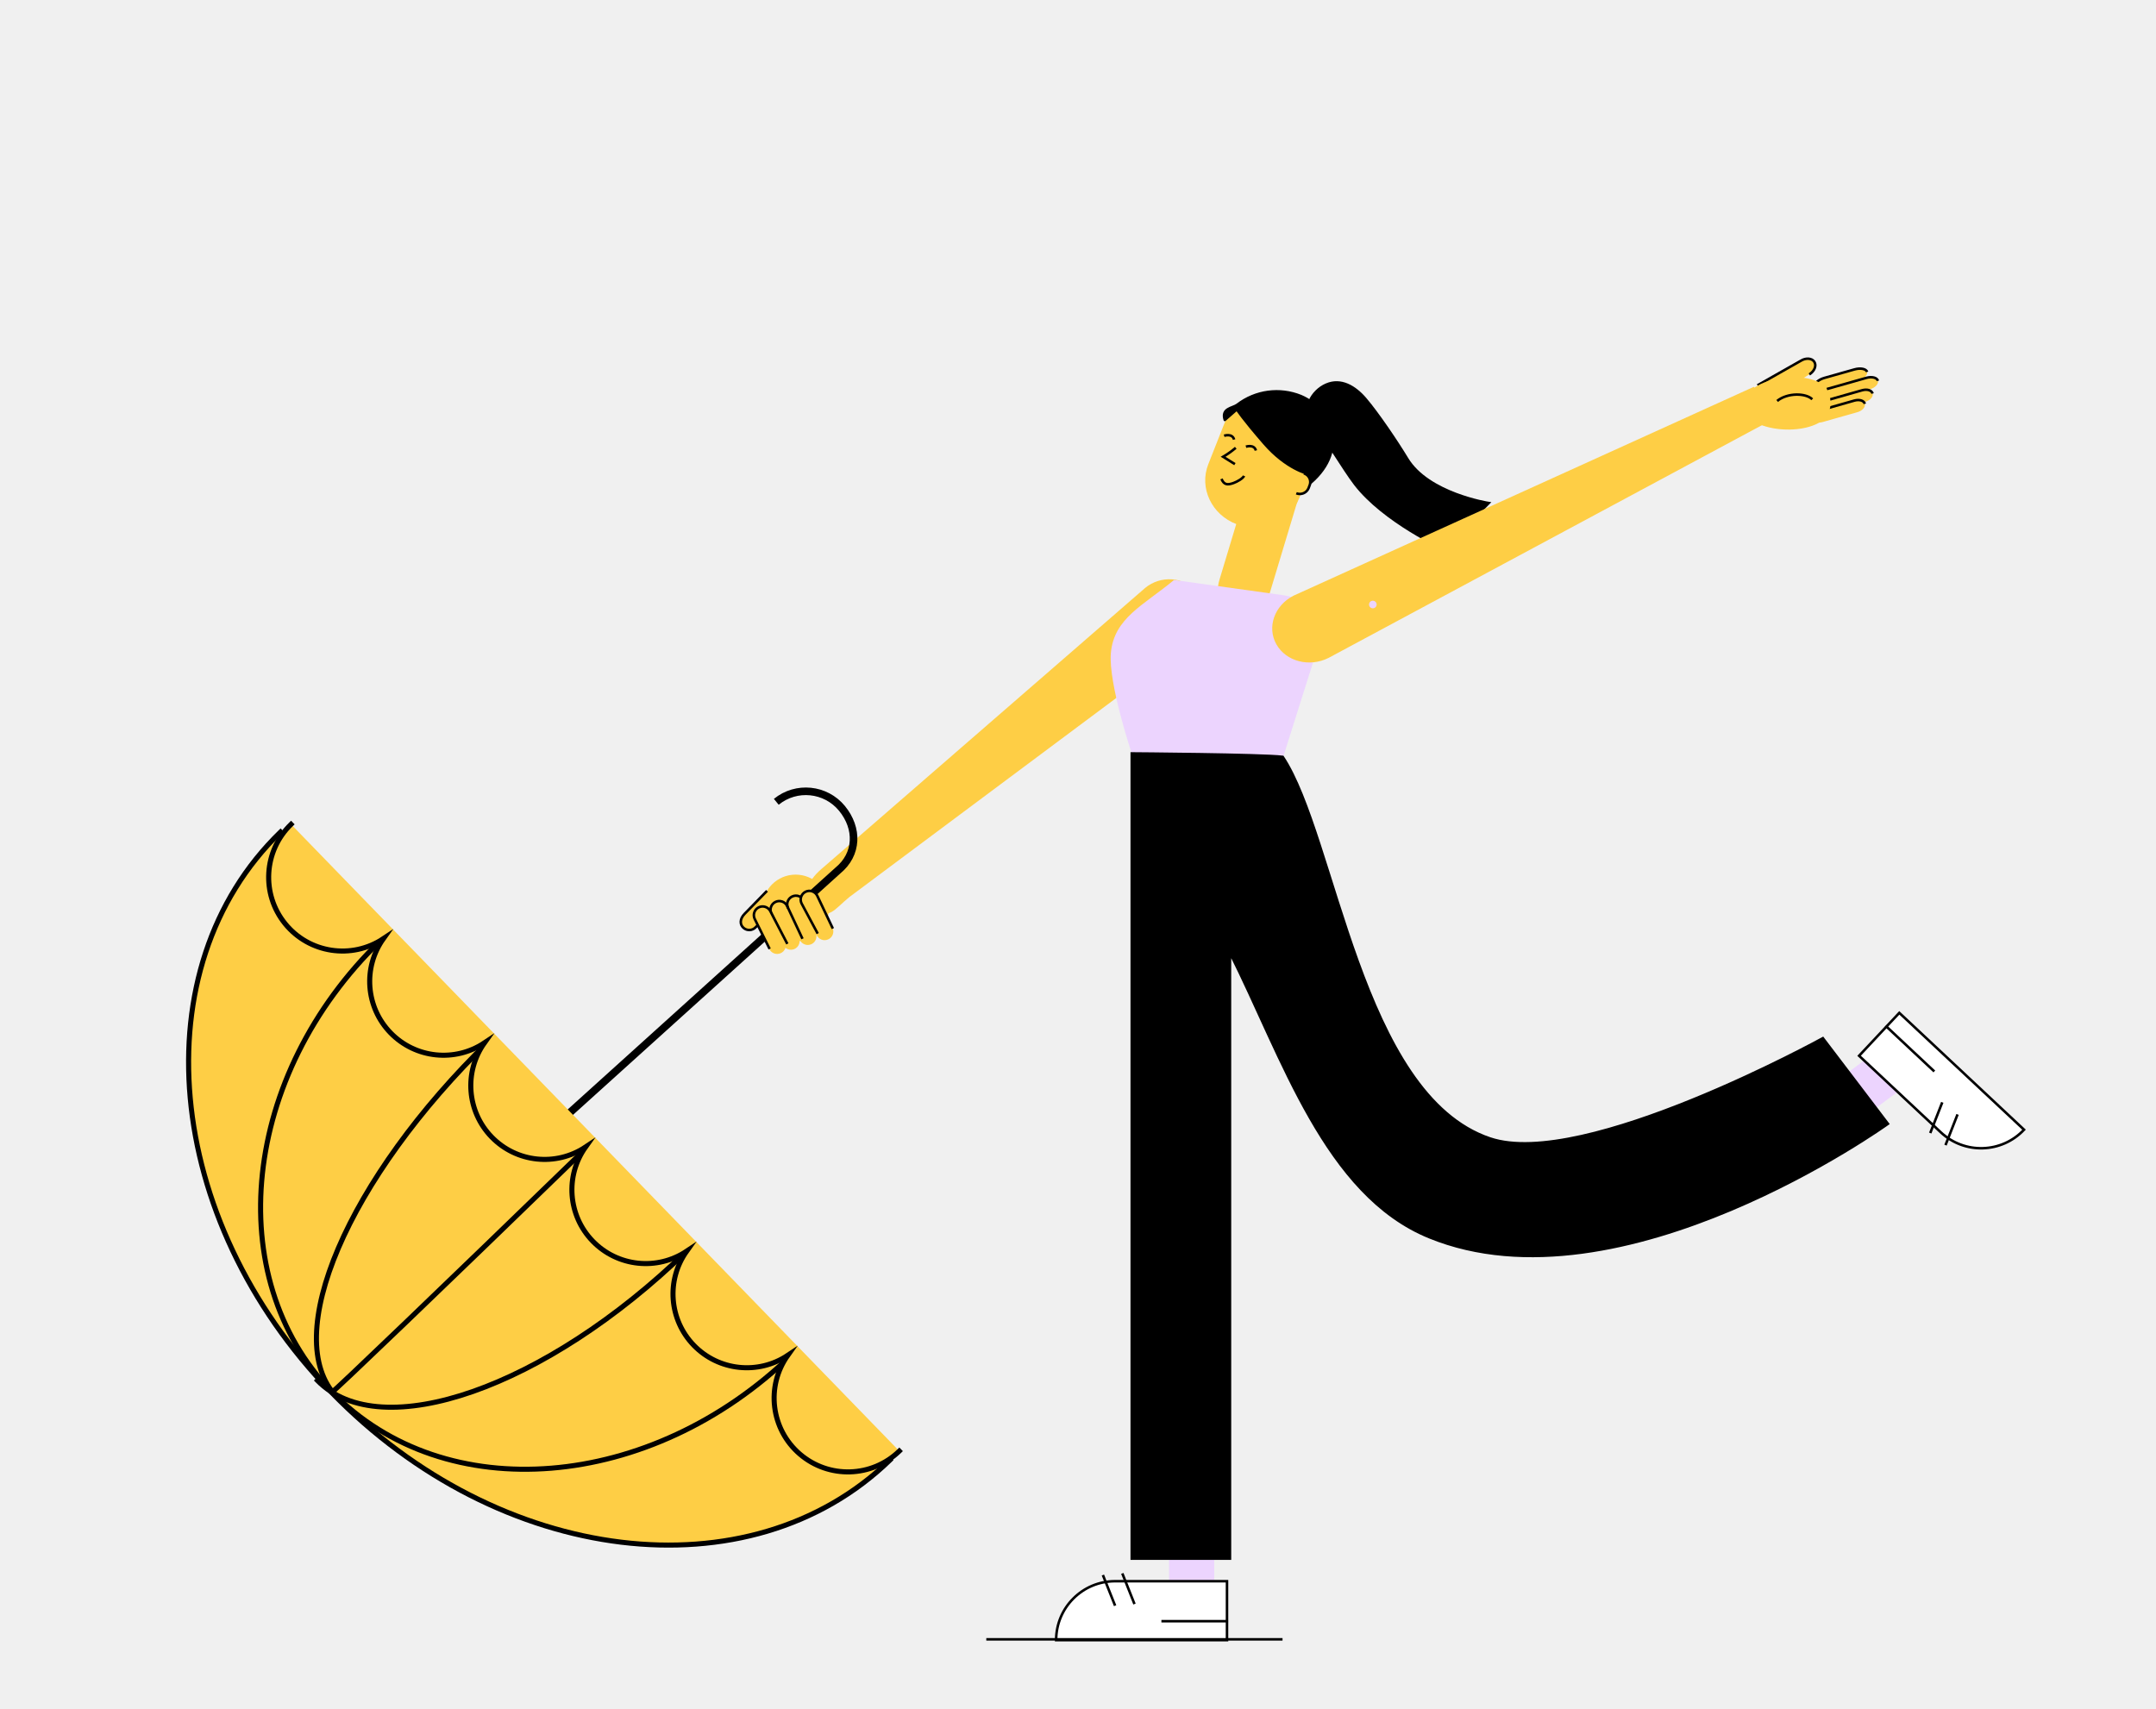
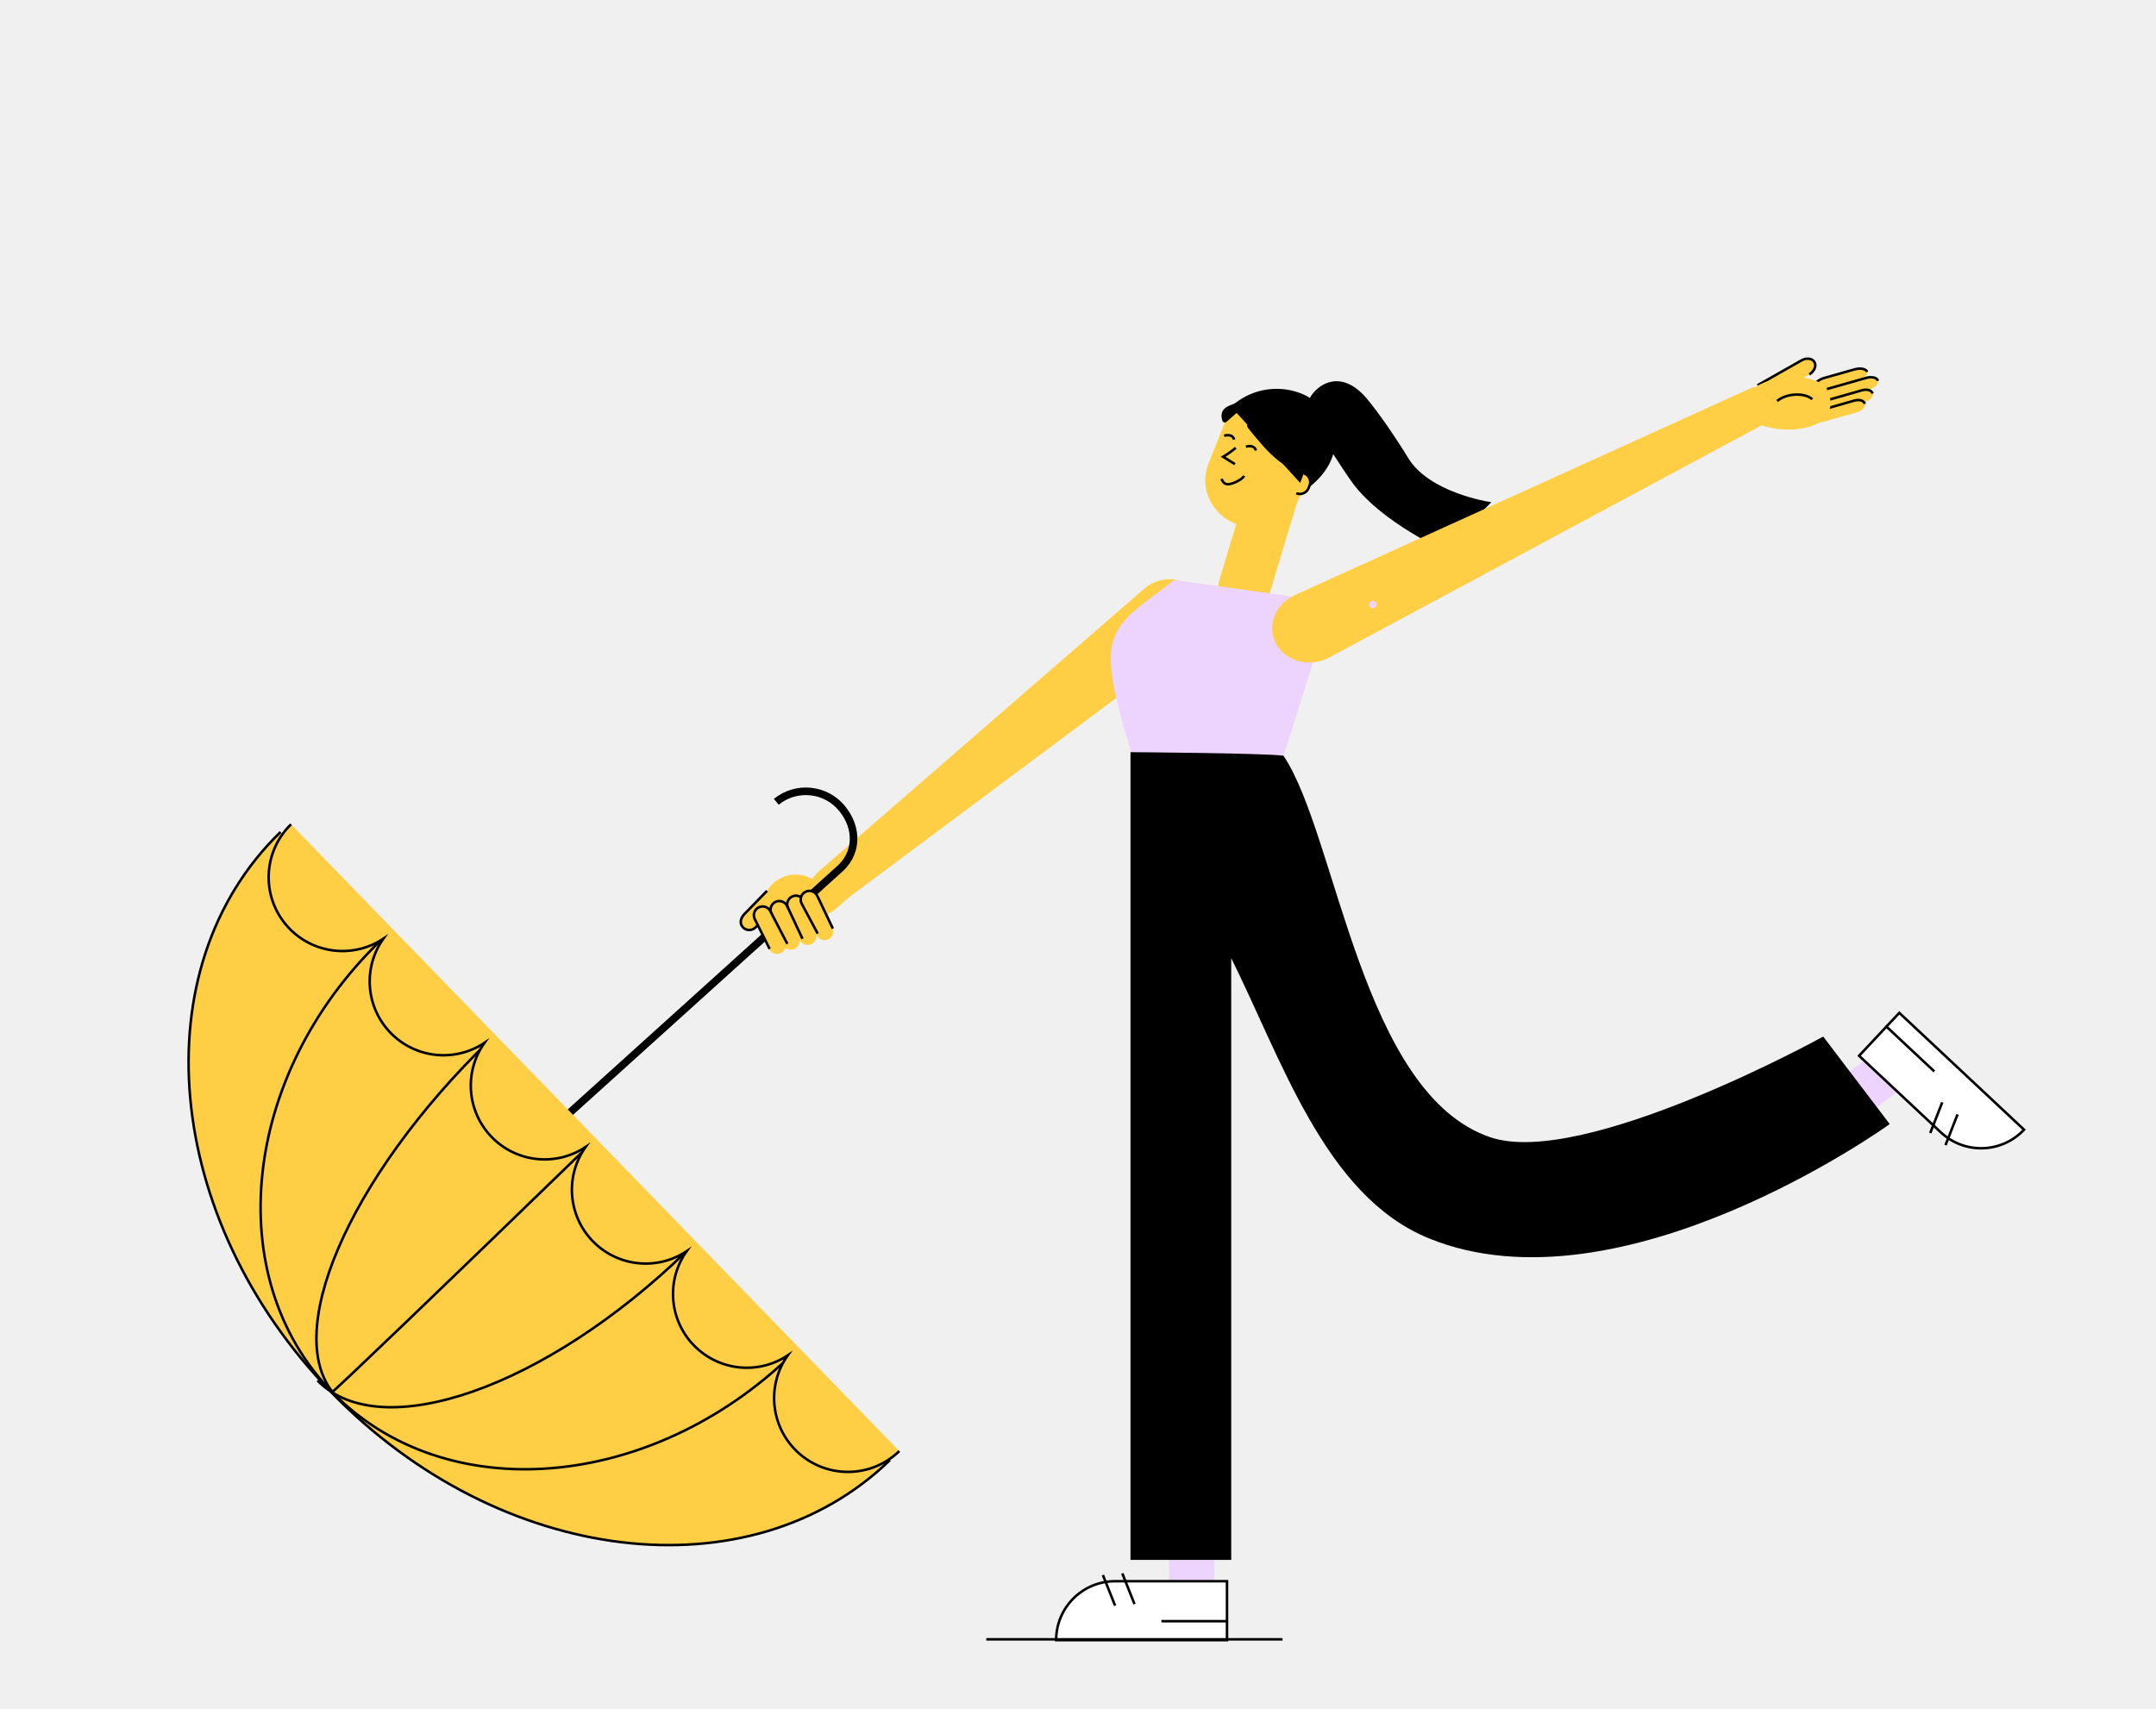
<svg xmlns="http://www.w3.org/2000/svg" id="illustration-woman" viewBox="0 0 853 676" aria-hidden="true">
  <defs>
    <style>
      .iw-skin,.iw-accent-stroke,.iw-umbrella-fill{fill:#fece45;}
      .iw-lilac{fill:#ecd4fe;}
      .iw-white{fill:#fff;}
      .iw-stroke,.iw-white,.iw-detail,.iw-accent-stroke,.iw-body,.iw-forearm,.iw-umbrella-fill,.iw-umbrella-stroke{stroke:#000;}
      .iw-white,.iw-detail,.iw-accent-stroke,.iw-body,.iw-forearm,.iw-umbrella-fill,.iw-umbrella-stroke{stroke-miterlimit:10;}
      .iw-detail,.iw-forearm,.iw-umbrella-stroke{fill:none;}
      .iw-forearm{stroke-width:3px;}
-       .iw-hair,.iw-umbrella-fill,.iw-umbrella-stroke{stroke:#000;stroke-linecap:square;}
-       .iw-umbrella-fill,.iw-umbrella-stroke{stroke-width:2px;}
-       .iw-hair{stroke-linejoin:round;}
+       .iw-hair{fill:#000;stroke:#000;stroke-width:2px;stroke-linejoin:round;}
    </style>
  </defs>
  <g id="woman-root">
    <path id="hair-clip" data-motion="head" class="iw-skin" d="M504.33,190s12-1.56,9.91,5.28l-12,39.8c-2.06,6.84-8.17,11.11-13.63,9.54h0c-5.46-1.58-8.21-8.39-6.14-15.23l12-39.81C496.53,182.74,498.86,188.42,504.33,190Z" />
    <rect id="sock-right" data-motion="leg-right" class="iw-lilac" x="716.34" y="424.89" width="34.19" height="17.87" transform="translate(-114.15 521.77) rotate(-36.53)" />
    <rect id="sock-left" class="iw-lilac" x="454.37" y="605.48" width="34.19" height="17.87" transform="translate(-142.95 1085.89) rotate(-90)" />
    <path id="shoe-left" class="iw-white" d="M441.16,625.69h44.29a0,0,0,0,1,0,0V649a0,0,0,0,1,0,0H417.85a0,0,0,0,1,0,0v0A23.31,23.31,0,0,1,441.16,625.69Z" />
    <path id="sleeve-left" data-motion="arm-left" class="iw-skin" d="M336,355,472,253.55A13.47,13.47,0,0,0,473.6,234h0a15,15,0,0,0-20.52-1.36L326,343c-6.1,5-8.83,10-3.6,15.78h0C327.63,364.57,329.9,360,336,355Z" />
    <path id="top" class="iw-lilac" d="M507.62,299.71l-59.85-1.57s-9.27-27.64-8.27-39.64c1.16-13.95,13-19,25-29l43.77,6.1c9.85,1.49,16.13,11,13.26,20.06Z" />
    <path id="face" data-motion="head" class="iw-skin" d="M517.93,187.23c-1.52,3.83-3.18,8.07-3.86,9.8-3.73,9.45-14.81,14.12-24.75,10.42s-15-14.36-11.25-23.81c1.17-3,5.29-13.43,6.47-16.4a17.66,17.66,0,0,1,4.74-6.79C503,184.15,516.41,187.83,517.93,187.23Z" />
    <path id="face-line-1" data-motion="head" class="iw-detail" d="M492.2,188.31c-.44,1-2.62,2.25-4.11,2.8-2.47.9-3.83.76-4.82-1.61" />
    <path id="face-line-2" data-motion="head" class="iw-accent-stroke" d="M488.91,177.2a35,35,0,0,1-5,3.55l4.67,2.91" />
    <path id="arm-upper-right" class="iw-body" d="M571.29,217.22,589,199.06s-23.92-3.68-32.3-17.59c-3.91-6.48-11.57-17.87-16.53-23.67-4.1-4.78-9.62-8.11-15.44-5.6h0c-5.82,2.5-9.7,9.87-5.65,14.68,5.08,6,12.39,18.62,17,24.66C547.53,206.46,571.29,217.22,571.29,217.22Z" />
    <path id="face-line-3" data-motion="head" class="iw-detail" d="M492.94,176.76s3.27-1.09,3.94,1.51" />
    <path id="face-line-4" data-motion="head" class="iw-detail" d="M484.32,172.43s3.26-1.09,3.94,1.51" />
    <circle id="hand-left" data-motion="arm-left" class="iw-skin" cx="314.78" cy="359.28" r="13.19" />
    <path id="hand-left-glove" data-motion="arm-left" class="iw-lilac" d="M303,352.25l-8.44,9.3c-2,2.07-1.91,4.25-.5,5.53h0a3.46,3.46,0,0,0,4.88-.23l3-3C301.18,362,302.37,355.58,303,352.25Z" />
    <path id="body" class="iw-body" d="M721.2,410.82S626.52,463,589.5,450.5c-51.31-17.34-61-119.38-82-151c-8-1-59.73-1.36-59.73-1.36V616.75h38.85V377c20.81,41.35,37.64,95.73,78.88,112.55c76,31,181.44-44.86,181.44-44.86Z" />
    <path id="forearm-left" data-motion="arm-left" class="iw-forearm" d="M307.13,317.28a18.51,18.51,0,0,1,26,2.61c6.47,7.91,6.25,18.14-1.66,24.61L184.38,477.37" />
    <path id="finger-left-1" data-motion="arm-left" class="iw-skin" d="M308.25,367.73l-3.05-6.2a3.45,3.45,0,0,1,1.58-4.62h0a3.45,3.45,0,0,1,4.63,1.57l5.53,11.28" />
    <path id="finger-left-2" data-motion="arm-left" class="iw-skin" d="M314.85,365.59l-3.05-6.2a3.45,3.45,0,0,1,1.58-4.62h0a3.45,3.45,0,0,1,4.62,1.58l5.54,11.27" />
    <path id="finger-left-3" data-motion="arm-left" class="iw-lilac" d="M320.22,363.73l-3-6.2a3.45,3.45,0,0,1,1.58-4.62h0a3.45,3.45,0,0,1,4.62,1.58l5.53,11.27" />
    <path id="finger-left-4" data-motion="arm-left" class="iw-accent-stroke" d="M302,363.87l-3,3a3.44,3.44,0,0,1-4.87.26h0c-1.42-1.27-1.54-3.46.48-5.53l8.86-9.09" />
    <line id="shoe-left-lace-1" class="iw-white" x1="436.35" y1="623.25" x2="441.18" y2="635.37" />
    <line id="shoe-left-lace-2" class="iw-white" x1="444.03" y1="622.61" x2="448.85" y2="634.73" />
    <line id="shoe-left-lace-3" class="iw-white" x1="485.88" y1="641.51" x2="459.5" y2="641.51" />
    <path id="shoe-right" data-motion="leg-right-foot" class="iw-white" d="M757.69,420.73H802a0,0,0,0,1,0,0V444a0,0,0,0,1,0,0H734.38a0,0,0,0,1,0,0v0A23.31,23.31,0,0,1,757.69,420.73Z" transform="translate(1033.2 1273.12) rotate(-136.87)" />
    <line id="shoe-right-lace-1" data-motion="leg-right-foot" class="iw-white" x1="769.72" y1="453.13" x2="774.48" y2="440.99" />
    <line id="shoe-right-lace-2" data-motion="leg-right-foot" class="iw-white" x1="763.68" y1="448.35" x2="768.44" y2="436.2" />
    <line id="shoe-right-lace-3" data-motion="leg-right-foot" class="iw-white" x1="746.06" y1="405.95" x2="765.3" y2="423.98" />
    <path id="umbrella-arc-1" data-motion="arm-left" class="iw-umbrella-fill" d="M352.09,577.76c-55.47,53.8-154.4,41.79-221-26.85S55.51,383,111,329.22" />
    <path id="umbrella-rib-1" data-motion="arm-left" class="iw-umbrella-stroke" d="M313.31,536c-55.85,54.18-137.31,60.8-181.95,14.79" />
    <path id="umbrella-rib-2" data-motion="arm-left" class="iw-umbrella-stroke" d="M271.6,495.14c-55.66,54-121,76.89-146,51.13" />
    <path id="umbrella-rib-3" data-motion="arm-left" class="iw-umbrella-stroke" d="M230.21,456c-54.31,52.69-98.57,95.16-98.85,94.87" />
    <path id="umbrella-rib-4" data-motion="arm-left" class="iw-umbrella-stroke" d="M193.53,411.87c-56,54.37-83,117.44-60.3,140.88" />
    <path id="umbrella-rib-5" data-motion="arm-left" class="iw-umbrella-stroke" d="M150.42,372.32c-54.69,53.06-63.23,133-19.06,178.51" />
    <path id="umbrella-arc-2" data-motion="arm-left" class="iw-umbrella-fill" d="M115.15,326.18a29.2,29.2,0,0,0,36.53,45.25,29.2,29.2,0,0,0,40,41.22,29.2,29.2,0,0,0,40,41.22,29.2,29.2,0,0,0,40,41.22,29.2,29.2,0,0,0,40,41.22,29.2,29.2,0,0,0,44.12,37.89" />
-     <path id="hair" class="iw-hair" d="M484.58,166.17c-1.52-4.64,3.09-4.63,4.92-6a25.52,25.52,0,0,1,25.2-3.43c12.47,5.32,19.43,22.32,2.27,35.59l.53-4.84s-8.52-1.89-17.26-11.95S489.35,162,489.35,162Z" />
+     <path id="hair-fringe" data-motion="head" class="iw-hair" d="M484.58,166.17c-1.52-4.64,3.09-4.63,4.92-6a25.52,25.52,0,0,1,25.2-3.43c12.47,5.32,19.43,22.32,2.27,35.59L489.35,162Z" />
+     <path id="hair-ponytail" class="iw-hair" d="M516.97,192.33l.53-4.84s-8.52-1.89-17.26-11.95S489.35,162,516.97,192.33Z" />
    <path id="face-line-5" data-motion="head" class="iw-accent-stroke" d="M512.87,195.19a3.73,3.73,0,0,0,4.82-1.95l.54-1.43a3.58,3.58,0,0,0-2.4-4.52" />
    <path id="forearm-right" data-motion="arm-right" class="iw-skin" d="M525.68,260.31,705,164c-1-5-7.09-5.95-11.12-10.93l-182.1,82.64c-7.58,3.85-10.62,12.47-6.78,19.27h0C508.83,261.77,518.09,264.16,525.68,260.31Z" />
    <ellipse id="banner-tip" data-motion="arm-right" class="iw-skin" cx="706.33" cy="152.3" rx="5.32" ry="5.22" transform="translate(260.21 720.7) rotate(-64.04)" />
    <path id="banner-stripe-1" data-motion="arm-right" class="iw-skin" d="M700.6,154h0c-1-1.48-.08-3.71,1.95-5l9.88-6.22c2-1.27,4.43-1.11,5.37.37h0c1,1.48.08,3.71-1.95,5L706,154.36C704,155.63,701.54,155.47,700.6,154Z" />
    <path id="banner-stripe-2" data-motion="arm-right" class="iw-skin" d="M718,153.08h0c-.33-1.27,1.38-2.85,3.81-3.54l11.89-3.36c2.43-.69,4.67-.21,5,1h0c.32,1.27-1.38,2.86-3.82,3.54L723,154.13C720.53,154.82,718.29,154.35,718,153.08Z" />
    <path id="banner-stripe-3" data-motion="arm-right" class="iw-skin" d="M720.15,157.16h0c-.33-1.27,1.13-2.79,3.27-3.39l15.09-4.28c2.14-.6,4.14-.06,4.47,1.2h0c.33,1.27-1.14,2.79-3.27,3.39l-15.1,4.28C722.48,159,720.48,158.42,720.15,157.16Z" />
    <path id="banner-stripe-4" data-motion="arm-right" class="iw-skin" d="M720.09,161.62h0c-.33-1.27,1-2.74,2.93-3.29l13.74-3.9c2-.55,3.79,0,4.13,1.29h0c.33,1.27-1,2.74-2.93,3.3l-13.74,3.89C722.27,163.47,720.42,162.89,720.09,161.62Z" />
    <path id="banner-stripe-5" data-motion="arm-right" class="iw-skin" d="M717,165.7h0c-.33-1.26,1-2.74,2.93-3.29l13.74-3.9c2-.55,3.8,0,4.13,1.29h0c.33,1.27-1,2.75-2.93,3.3L721.12,167C719.17,167.55,717.32,167,717,165.7Z" />
    <path id="banner-line-1" data-motion="arm-right" class="iw-accent-stroke" d="M695.33,152.48l17.1-9.69c2-1.27,4.43-1.11,5.37.37h0c1,1.48.08,3.71-1.95,5" />
    <path id="banner-line-2" data-motion="arm-right" class="iw-accent-stroke" d="M718,153.08c-.33-1.27,1.38-2.85,3.81-3.54l11.89-3.36c2.43-.69,4.67-.21,5,1h0" />
    <path id="banner-line-3" data-motion="arm-right" class="iw-accent-stroke" d="M722.78,153.94l15.6-4.41c2.21-.63,4.27-.1,4.6,1.16h0" />
    <path id="banner-line-4" data-motion="arm-right" class="iw-accent-stroke" d="M723,158.33l13.74-3.9c2-.55,3.79,0,4.13,1.29h0" />
    <path id="banner-line-5" data-motion="arm-right" class="iw-accent-stroke" d="M717,165.7h0c-.33-1.26,1-2.74,2.93-3.29l13.74-3.9c2-.55,3.8,0,4.13,1.29h0" />
    <path id="banner-knot" data-motion="arm-right" class="iw-skin" d="M696.16,167.9a8.43,8.43,0,0,1-.81-15.27c6.55-3.73,17.06-4.52,23.49-1.76s7.57,12.6,1,16.33S702.58,170.65,696.16,167.9Z" />
    <path id="banner-line-6" data-motion="arm-right" class="iw-accent-stroke" d="M703.11,158.66c4.11-3.34,11.39-3.16,13.89-.66" />
    <path id="finger-left-5" data-motion="arm-left" class="iw-skin" d="M326.59,360.87l2.82,6.3a3.46,3.46,0,0,1-1.75,4.56h0A3.45,3.45,0,0,1,323.1,370L318,358.52" />
    <path id="finger-left-6" data-motion="arm-left" class="iw-skin" d="M319.92,362.76l2.81,6.31a3.45,3.45,0,0,1-1.74,4.56h0a3.46,3.46,0,0,1-4.56-1.75l-5.12-11.47" />
    <path id="finger-left-7" data-motion="arm-left" class="iw-skin" d="M313.25,364.65l2.81,6.31a3.45,3.45,0,0,1-1.74,4.56h0a3.45,3.45,0,0,1-4.56-1.75l-5.12-11.46" />
    <path id="finger-left-8" data-motion="arm-left" class="iw-detail" d="M308.25,367.73l-3.05-6.2a3.45,3.45,0,0,1,1.58-4.62h0a3.45,3.45,0,0,1,4.63,1.57l6.09,13" />
    <path id="finger-left-9" data-motion="arm-left" class="iw-detail" d="M311.8,359.39a3.45,3.45,0,0,1,1.58-4.62h0a3.45,3.45,0,0,1,4.62,1.58l2.5,6.15" />
    <path id="finger-left-10" data-motion="arm-left" class="iw-accent-stroke" d="M323.52,369.44l-6.38-11.93a3.45,3.45,0,0,1,1.56-4.63h0a3.45,3.45,0,0,1,4.63,1.56l6.18,13" />
    <path id="finger-left-11" data-motion="arm-left" class="iw-skin" d="M307.81,366.31l2.81,6.31a3.45,3.45,0,0,1-1.74,4.56h0a3.44,3.44,0,0,1-4.56-1.75L299.2,364" />
    <path id="finger-left-12" data-motion="arm-left" class="iw-skin" d="M301.65,369.86l-3-6.2a3.45,3.45,0,0,1,1.58-4.62h0a3.45,3.45,0,0,1,4.62,1.58l5.53,11.27" />
    <path id="finger-left-13" data-motion="arm-left" class="iw-detail" d="M304.5,375.5l-5.89-11.84a3.45,3.45,0,0,1,1.58-4.62h0a3.45,3.45,0,0,1,4.62,1.58l6.69,12.88" />
    <path id="dress-dot" class="iw-lilac" d="M543.15,240.71a1.5,1.5,0,0,0,0-3,1.5,1.5,0,0,0,0,3Z" />
    <line id="ground" class="iw-detail" x1="390.22" y1="648.69" x2="507.42" y2="648.69" />
  </g>
</svg>
